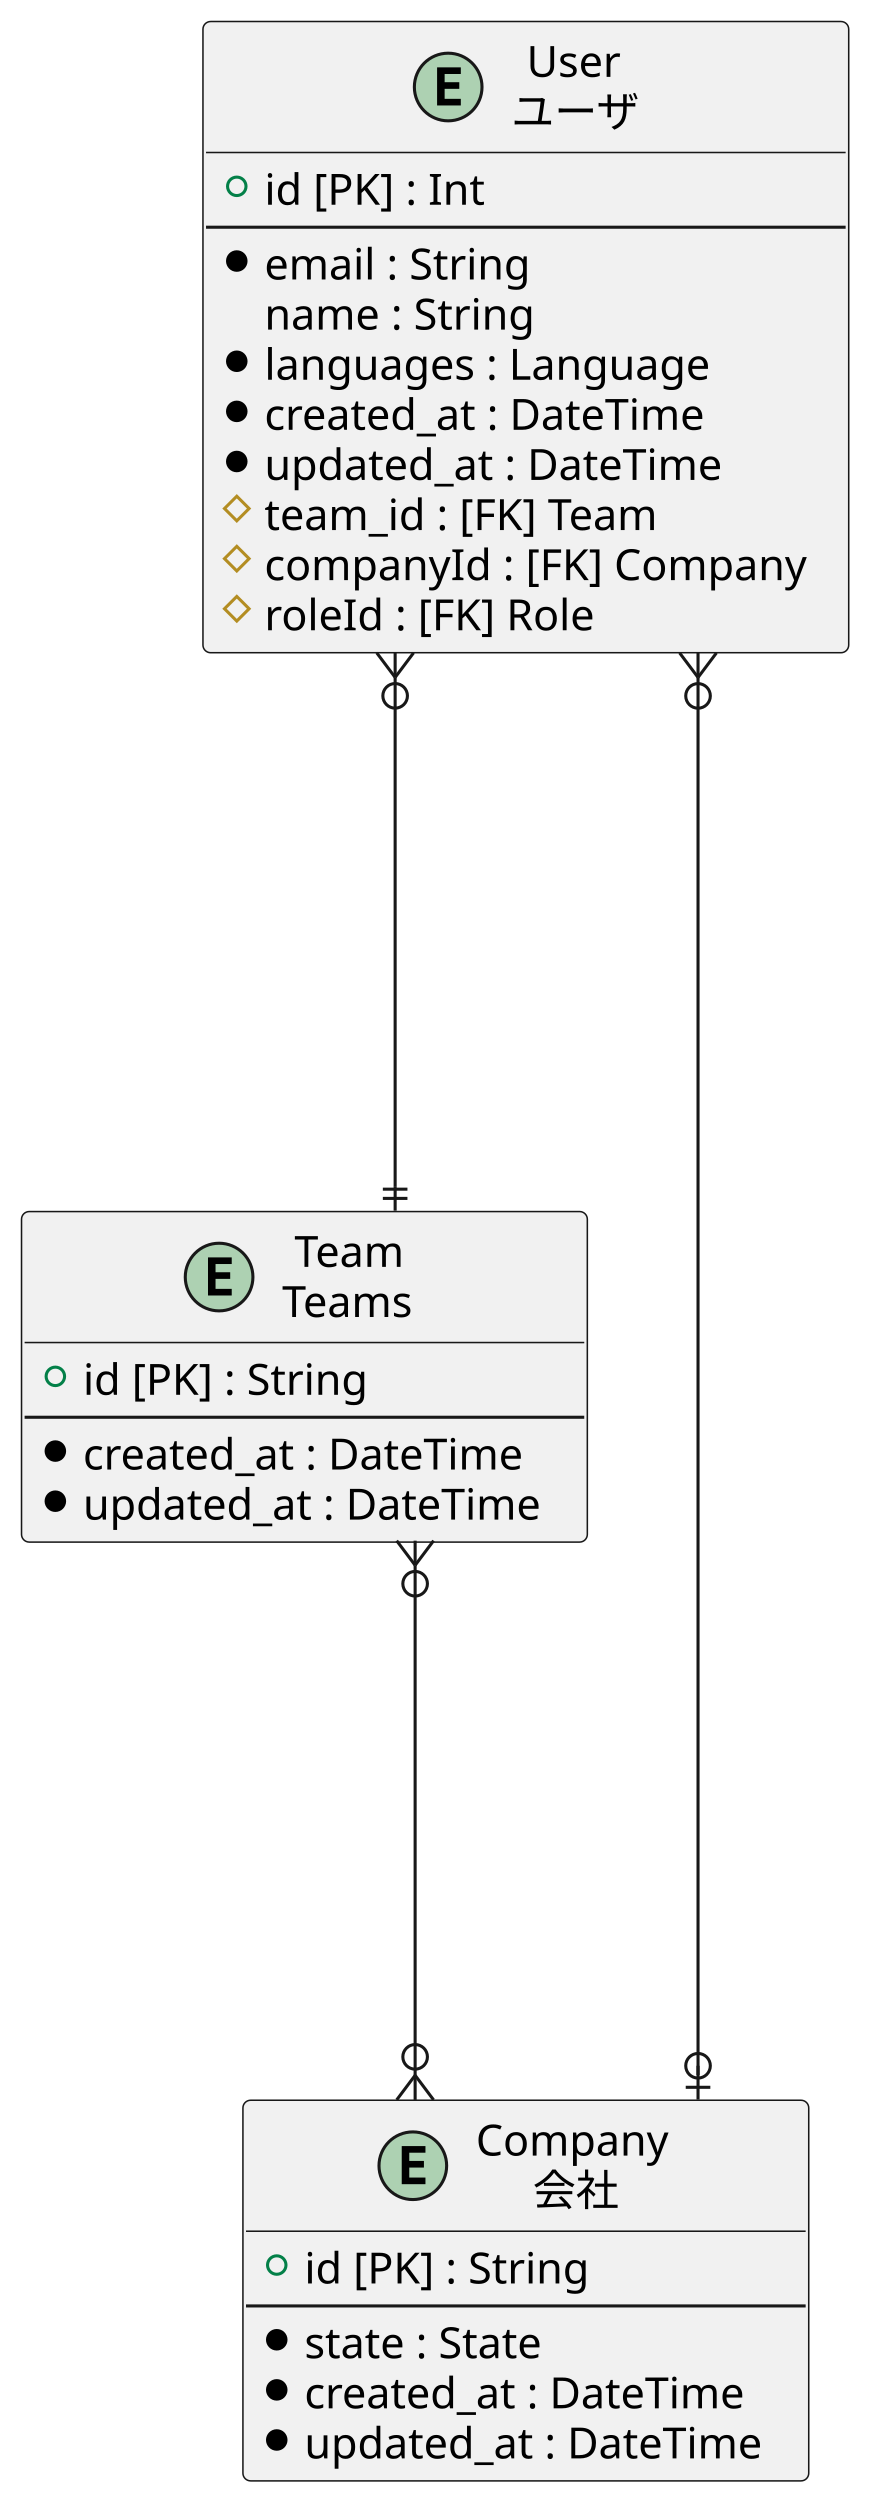
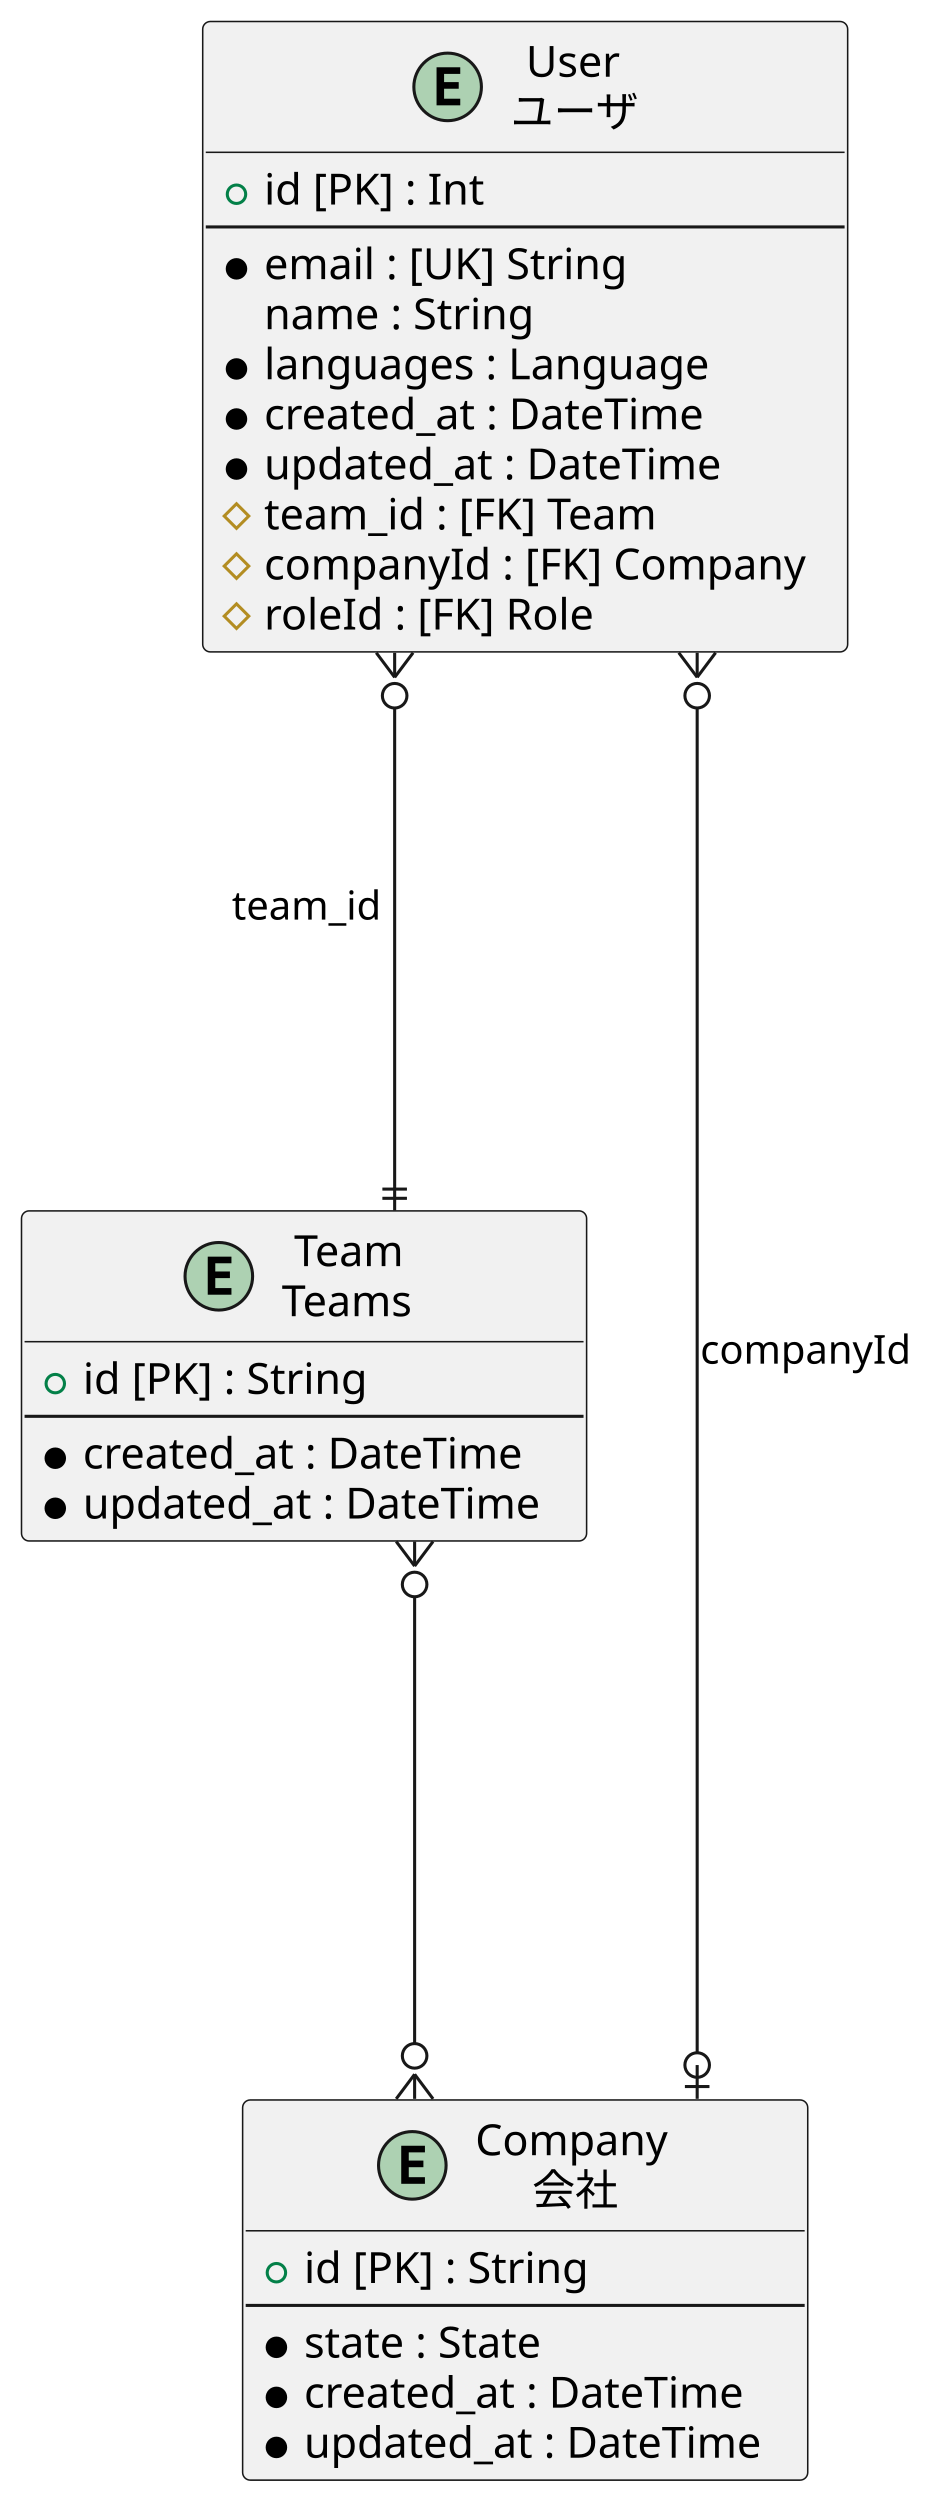
- <svg xmlns="http://www.w3.org/2000/svg" contentStyleType="text/css" height="813px" preserveAspectRatio="none" style="width:283px;height:813px;background:#FFFFFF;" version="1.1" viewBox="0 0 283 813" width="283px" zoomAndPan="magnify">
+ <svg xmlns="http://www.w3.org/2000/svg" contentStyleType="text/css" height="814px" preserveAspectRatio="none" style="width:306px;height:814px;background:#FFFFFF;" version="1.1" viewBox="0 0 306 814" width="306px" zoomAndPan="magnify">
  <defs />
  <g>
    <g id="elem_User">
      <rect codeLine="2" fill="#F1F1F1" height="205.266" id="User" rx="2.5" ry="2.5" style="stroke:#181818;stroke-width:0.5;" width="210" x="66" y="7" />
      <ellipse cx="145.75" cy="28.297" fill="#ADD1B2" rx="11" ry="11" style="stroke:#181818;stroke-width:1.0;" />
      <path d="M149.859,34.297 L142.141,34.297 L142.141,21.906 L149.859,21.906 L149.859,24.062 L144.594,24.062 L144.594,26.734 L149.359,26.734 L149.359,28.891 L144.594,28.891 L144.594,32.141 L149.859,32.141 L149.859,34.297 Z " fill="#000000" />
      <text fill="#000000" font-family="sans-serif" font-size="14" lengthAdjust="spacing" textLength="32" x="171.25" y="24.995">User</text>
      <text fill="#000000" font-family="sans-serif" font-size="14" lengthAdjust="spacing" textLength="42" x="166.25" y="41.292">ユーザ</text>
      <line style="stroke:#181818;stroke-width:0.5;" x1="67" x2="275" y1="49.594" y2="49.594" />
-       <ellipse cx="77" cy="60.594" fill="none" rx="3" ry="3" style="stroke:#038048;stroke-width:1.0;" />
+       <ellipse cx="77" cy="63.242" fill="none" rx="3" ry="3" style="stroke:#038048;stroke-width:1.0;" />
      <text fill="#000000" font-family="sans-serif" font-size="14" lengthAdjust="spacing" textLength="74" x="86" y="66.589">id [PK] : Int</text>
      <line style="stroke:#181818;stroke-width:1.0;" x1="67" x2="275" y1="73.891" y2="73.891" />
-       <ellipse cx="77" cy="84.891" fill="#000000" rx="3" ry="3" style="stroke:#000000;stroke-width:1.0;" />
-       <text fill="#000000" font-family="sans-serif" font-size="14" lengthAdjust="spacing" textLength="89" x="86" y="90.886">email : String</text>
+       <ellipse cx="77" cy="87.539" fill="#000000" rx="3" ry="3" style="stroke:#000000;stroke-width:1.0;" />
+       <text fill="#000000" font-family="sans-serif" font-size="14" lengthAdjust="spacing" textLength="122" x="86" y="90.886">email : [UK] String</text>
      <text fill="#000000" font-family="sans-serif" font-size="14" lengthAdjust="spacing" textLength="92" x="86" y="107.183">name : String</text>
-       <ellipse cx="77" cy="117.484" fill="#000000" rx="3" ry="3" style="stroke:#000000;stroke-width:1.0;" />
+       <ellipse cx="77" cy="120.133" fill="#000000" rx="3" ry="3" style="stroke:#000000;stroke-width:1.0;" />
      <text fill="#000000" font-family="sans-serif" font-size="14" lengthAdjust="spacing" textLength="153" x="86" y="123.48">languages : Language</text>
-       <ellipse cx="77" cy="133.781" fill="#000000" rx="3" ry="3" style="stroke:#000000;stroke-width:1.0;" />
+       <ellipse cx="77" cy="136.43" fill="#000000" rx="3" ry="3" style="stroke:#000000;stroke-width:1.0;" />
      <text fill="#000000" font-family="sans-serif" font-size="14" lengthAdjust="spacing" textLength="153" x="86" y="139.776">created_at : DateTime</text>
-       <ellipse cx="77" cy="150.078" fill="#000000" rx="3" ry="3" style="stroke:#000000;stroke-width:1.0;" />
+       <ellipse cx="77" cy="152.727" fill="#000000" rx="3" ry="3" style="stroke:#000000;stroke-width:1.0;" />
      <text fill="#000000" font-family="sans-serif" font-size="14" lengthAdjust="spacing" textLength="158" x="86" y="156.073">updated_at : DateTime</text>
-       <polygon fill="none" points="77,161.375,81,165.375,77,169.375,73,165.375" style="stroke:#B38D22;stroke-width:1.0;" />
+       <polygon fill="none" points="77,164.023,81,168.023,77,172.023,73,168.023" style="stroke:#B38D22;stroke-width:1.0;" />
      <text fill="#000000" font-family="sans-serif" font-size="14" lengthAdjust="spacing" textLength="137" x="86" y="172.37">team_id : [FK] Team</text>
-       <polygon fill="none" points="77,177.672,81,181.672,77,185.672,73,181.672" style="stroke:#B38D22;stroke-width:1.0;" />
+       <polygon fill="none" points="77,180.32,81,184.32,77,188.32,73,184.32" style="stroke:#B38D22;stroke-width:1.0;" />
      <text fill="#000000" font-family="sans-serif" font-size="14" lengthAdjust="spacing" textLength="184" x="86" y="188.667">companyId : [FK] Company</text>
-       <polygon fill="none" points="77,193.969,81,197.969,77,201.969,73,197.969" style="stroke:#B38D22;stroke-width:1.0;" />
+       <polygon fill="none" points="77,196.617,81,200.617,77,204.617,73,200.617" style="stroke:#B38D22;stroke-width:1.0;" />
      <text fill="#000000" font-family="sans-serif" font-size="14" lengthAdjust="spacing" textLength="113" x="86" y="204.964">roleId : [FK] Role</text>
    </g>
    <g id="elem_Team">
-       <rect codeLine="15" fill="#F1F1F1" height="107.484" id="Team" rx="2.5" ry="2.5" style="stroke:#181818;stroke-width:0.5;" width="184" x="7" y="394" />
-       <ellipse cx="71.25" cy="415.297" fill="#ADD1B2" rx="11" ry="11" style="stroke:#181818;stroke-width:1.0;" />
-       <path d="M75.359,421.297 L67.641,421.297 L67.641,408.906 L75.359,408.906 L75.359,411.062 L70.094,411.062 L70.094,413.734 L74.859,413.734 L74.859,415.891 L70.094,415.891 L70.094,419.141 L75.359,419.141 L75.359,421.297 Z " fill="#000000" />
-       <text fill="#000000" font-family="sans-serif" font-size="14" lengthAdjust="spacing" textLength="39" x="95.75" y="411.995">Team</text>
-       <text fill="#000000" font-family="sans-serif" font-size="14" lengthAdjust="spacing" textLength="47" x="91.75" y="428.292">Teams</text>
-       <line style="stroke:#181818;stroke-width:0.5;" x1="8" x2="190" y1="436.594" y2="436.594" />
-       <ellipse cx="18" cy="447.594" fill="none" rx="3" ry="3" style="stroke:#038048;stroke-width:1.0;" />
-       <text fill="#000000" font-family="sans-serif" font-size="14" lengthAdjust="spacing" textLength="97" x="27" y="453.589">id [PK] : String</text>
-       <line style="stroke:#181818;stroke-width:1.0;" x1="8" x2="190" y1="460.891" y2="460.891" />
-       <ellipse cx="18" cy="471.891" fill="#000000" rx="3" ry="3" style="stroke:#000000;stroke-width:1.0;" />
-       <text fill="#000000" font-family="sans-serif" font-size="14" lengthAdjust="spacing" textLength="153" x="27" y="477.886">created_at : DateTime</text>
-       <ellipse cx="18" cy="488.188" fill="#000000" rx="3" ry="3" style="stroke:#000000;stroke-width:1.0;" />
-       <text fill="#000000" font-family="sans-serif" font-size="14" lengthAdjust="spacing" textLength="158" x="27" y="494.183">updated_at : DateTime</text>
+       <rect codeLine="15" fill="#F1F1F1" height="107.484" id="Team" rx="2.5" ry="2.5" style="stroke:#181818;stroke-width:0.5;" width="184" x="7" y="394.26" />
+       <ellipse cx="71.25" cy="415.557" fill="#ADD1B2" rx="11" ry="11" style="stroke:#181818;stroke-width:1.0;" />
+       <path d="M75.359,421.557 L67.641,421.557 L67.641,409.166 L75.359,409.166 L75.359,411.322 L70.094,411.322 L70.094,413.994 L74.859,413.994 L74.859,416.151 L70.094,416.151 L70.094,419.401 L75.359,419.401 L75.359,421.557 Z " fill="#000000" />
+       <text fill="#000000" font-family="sans-serif" font-size="14" lengthAdjust="spacing" textLength="39" x="95.75" y="412.255">Team</text>
+       <text fill="#000000" font-family="sans-serif" font-size="14" lengthAdjust="spacing" textLength="47" x="91.75" y="428.552">Teams</text>
+       <line style="stroke:#181818;stroke-width:0.5;" x1="8" x2="190" y1="436.854" y2="436.854" />
+       <ellipse cx="18" cy="450.502" fill="none" rx="3" ry="3" style="stroke:#038048;stroke-width:1.0;" />
+       <text fill="#000000" font-family="sans-serif" font-size="14" lengthAdjust="spacing" textLength="97" x="27" y="453.849">id [PK] : String</text>
+       <line style="stroke:#181818;stroke-width:1.0;" x1="8" x2="190" y1="461.151" y2="461.151" />
+       <ellipse cx="18" cy="474.799" fill="#000000" rx="3" ry="3" style="stroke:#000000;stroke-width:1.0;" />
+       <text fill="#000000" font-family="sans-serif" font-size="14" lengthAdjust="spacing" textLength="153" x="27" y="478.146">created_at : DateTime</text>
+       <ellipse cx="18" cy="491.096" fill="#000000" rx="3" ry="3" style="stroke:#000000;stroke-width:1.0;" />
+       <text fill="#000000" font-family="sans-serif" font-size="14" lengthAdjust="spacing" textLength="158" x="27" y="494.443">updated_at : DateTime</text>
    </g>
    <g id="elem_Company">
-       <rect codeLine="22" fill="#F1F1F1" height="123.781" id="Company" rx="2.5" ry="2.5" style="stroke:#181818;stroke-width:0.5;" width="184" x="79" y="683" />
-       <ellipse cx="134.25" cy="704.297" fill="#ADD1B2" rx="11" ry="11" style="stroke:#181818;stroke-width:1.0;" />
-       <path d="M138.359,710.297 L130.641,710.297 L130.641,697.906 L138.359,697.906 L138.359,700.062 L133.094,700.062 L133.094,702.734 L137.859,702.734 L137.859,704.891 L133.094,704.891 L133.094,708.141 L138.359,708.141 L138.359,710.297 Z " fill="#000000" />
-       <text fill="#000000" font-family="sans-serif" font-size="14" lengthAdjust="spacing" textLength="65" x="154.75" y="700.995">Company</text>
-       <text fill="#000000" font-family="sans-serif" font-size="14" lengthAdjust="spacing" textLength="28" x="173.25" y="717.292">会社</text>
-       <line style="stroke:#181818;stroke-width:0.5;" x1="80" x2="262" y1="725.594" y2="725.594" />
-       <ellipse cx="90" cy="736.594" fill="none" rx="3" ry="3" style="stroke:#038048;stroke-width:1.0;" />
-       <text fill="#000000" font-family="sans-serif" font-size="14" lengthAdjust="spacing" textLength="97" x="99" y="742.589">id [PK] : String</text>
-       <line style="stroke:#181818;stroke-width:1.0;" x1="80" x2="262" y1="749.891" y2="749.891" />
-       <ellipse cx="90" cy="760.891" fill="#000000" rx="3" ry="3" style="stroke:#000000;stroke-width:1.0;" />
-       <text fill="#000000" font-family="sans-serif" font-size="14" lengthAdjust="spacing" textLength="84" x="99" y="766.886">state : State</text>
-       <ellipse cx="90" cy="777.188" fill="#000000" rx="3" ry="3" style="stroke:#000000;stroke-width:1.0;" />
-       <text fill="#000000" font-family="sans-serif" font-size="14" lengthAdjust="spacing" textLength="153" x="99" y="783.183">created_at : DateTime</text>
-       <ellipse cx="90" cy="793.484" fill="#000000" rx="3" ry="3" style="stroke:#000000;stroke-width:1.0;" />
-       <text fill="#000000" font-family="sans-serif" font-size="14" lengthAdjust="spacing" textLength="158" x="99" y="799.48">updated_at : DateTime</text>
+       <rect codeLine="22" fill="#F1F1F1" height="123.781" id="Company" rx="2.5" ry="2.5" style="stroke:#181818;stroke-width:0.5;" width="184" x="79" y="683.75" />
+       <ellipse cx="134.25" cy="705.047" fill="#ADD1B2" rx="11" ry="11" style="stroke:#181818;stroke-width:1.0;" />
+       <path d="M138.359,711.047 L130.641,711.047 L130.641,698.656 L138.359,698.656 L138.359,700.812 L133.094,700.812 L133.094,703.484 L137.859,703.484 L137.859,705.641 L133.094,705.641 L133.094,708.891 L138.359,708.891 L138.359,711.047 Z " fill="#000000" />
+       <text fill="#000000" font-family="sans-serif" font-size="14" lengthAdjust="spacing" textLength="65" x="154.75" y="701.745">Company</text>
+       <text fill="#000000" font-family="sans-serif" font-size="14" lengthAdjust="spacing" textLength="28" x="173.25" y="718.042">会社</text>
+       <line style="stroke:#181818;stroke-width:0.5;" x1="80" x2="262" y1="726.344" y2="726.344" />
+       <ellipse cx="90" cy="739.992" fill="none" rx="3" ry="3" style="stroke:#038048;stroke-width:1.0;" />
+       <text fill="#000000" font-family="sans-serif" font-size="14" lengthAdjust="spacing" textLength="97" x="99" y="743.339">id [PK] : String</text>
+       <line style="stroke:#181818;stroke-width:1.0;" x1="80" x2="262" y1="750.641" y2="750.641" />
+       <ellipse cx="90" cy="764.289" fill="#000000" rx="3" ry="3" style="stroke:#000000;stroke-width:1.0;" />
+       <text fill="#000000" font-family="sans-serif" font-size="14" lengthAdjust="spacing" textLength="84" x="99" y="767.636">state : State</text>
+       <ellipse cx="90" cy="780.586" fill="#000000" rx="3" ry="3" style="stroke:#000000;stroke-width:1.0;" />
+       <text fill="#000000" font-family="sans-serif" font-size="14" lengthAdjust="spacing" textLength="153" x="99" y="783.933">created_at : DateTime</text>
+       <ellipse cx="90" cy="796.883" fill="#000000" rx="3" ry="3" style="stroke:#000000;stroke-width:1.0;" />
+       <text fill="#000000" font-family="sans-serif" font-size="14" lengthAdjust="spacing" textLength="158" x="99" y="800.23">updated_at : DateTime</text>
    </g>
    <g id="link_User_Team">
-       <path codeLine="31" d="M128.5,220.29 C128.5,220.29 128.5,385.72 128.5,385.72 " fill="none" id="User-Team" style="stroke:#181818;stroke-width:1.0;" />
-       <line style="stroke:#181818;stroke-width:1.0;" x1="132.5" x2="124.5" y1="389.72" y2="389.72" />
-       <line style="stroke:#181818;stroke-width:1.0;" x1="132.5" x2="124.5" y1="386.72" y2="386.72" />
-       <line style="stroke:#181818;stroke-width:1.0;" x1="128.5" x2="128.5" y1="385.72" y2="393.72" />
-       <line style="stroke:#181818;stroke-width:1.0;" x1="128.5" x2="122.5" y1="220.29" y2="212.29" />
-       <line style="stroke:#181818;stroke-width:1.0;" x1="128.5" x2="134.5" y1="220.29" y2="212.29" />
-       <line style="stroke:#181818;stroke-width:1.0;" x1="128.5" x2="128.5" y1="220.29" y2="212.29" />
-       <ellipse cx="128.5" cy="226.29" fill="none" rx="4" ry="4" style="stroke:#181818;stroke-width:1.0;" />
+       <path codeLine="31" d="M128.5,230.53 C128.5,290.42 128.5,337.47 128.5,386.17 " fill="none" id="User-Team" style="stroke:#181818;stroke-width:1.0;" />
+       <line style="stroke:#181818;stroke-width:1.0;" x1="128.5" x2="122.5" y1="220.53" y2="212.53" />
+       <line style="stroke:#181818;stroke-width:1.0;" x1="128.5" x2="134.5" y1="220.53" y2="212.53" />
+       <line style="stroke:#181818;stroke-width:1.0;" x1="128.5" x2="128.5" y1="220.53" y2="212.53" />
+       <ellipse cx="128.5" cy="226.53" fill="none" rx="4" ry="4" style="stroke:#181818;stroke-width:1.0;" />
+       <line style="stroke:#181818;stroke-width:1.0;" x1="132.5" x2="124.5" y1="390.17" y2="390.17" />
+       <line style="stroke:#181818;stroke-width:1.0;" x1="132.5" x2="124.5" y1="387.17" y2="387.17" />
+       <line style="stroke:#181818;stroke-width:1.0;" x1="128.5" x2="128.5" y1="386.17" y2="394.17" />
+       <text fill="#000000" font-family="sans-serif" font-size="13" lengthAdjust="spacing" textLength="52" x="75.5" y="299.417">team_id</text>
    </g>
    <g id="link_User_Company">
-       <path codeLine="32" d="M227,220.31 C227,220.31 227,674.79 227,674.79 " fill="none" id="User-Company" style="stroke:#181818;stroke-width:1.0;" />
-       <line style="stroke:#181818;stroke-width:1.0;" x1="227" x2="227" y1="671.79" y2="682.79" />
-       <ellipse cx="227" cy="671.79" fill="none" rx="4" ry="4" style="stroke:#181818;stroke-width:1.0;" />
-       <line style="stroke:#181818;stroke-width:1.0;" x1="231" x2="223" y1="678.79" y2="678.79" />
-       <line style="stroke:#181818;stroke-width:1.0;" x1="227" x2="221" y1="220.31" y2="212.31" />
-       <line style="stroke:#181818;stroke-width:1.0;" x1="227" x2="233" y1="220.31" y2="212.31" />
-       <line style="stroke:#181818;stroke-width:1.0;" x1="227" x2="227" y1="220.31" y2="212.31" />
-       <ellipse cx="227" cy="226.31" fill="none" rx="4" ry="4" style="stroke:#181818;stroke-width:1.0;" />
+       <path codeLine="32" d="M227,230.52 C227,363.77 227,558.87 227,668.38 " fill="none" id="User-Company" style="stroke:#181818;stroke-width:1.0;" />
+       <line style="stroke:#181818;stroke-width:1.0;" x1="227" x2="221" y1="220.52" y2="212.52" />
+       <line style="stroke:#181818;stroke-width:1.0;" x1="227" x2="233" y1="220.52" y2="212.52" />
+       <line style="stroke:#181818;stroke-width:1.0;" x1="227" x2="227" y1="220.52" y2="212.52" />
+       <ellipse cx="227" cy="226.52" fill="none" rx="4" ry="4" style="stroke:#181818;stroke-width:1.0;" />
+       <line style="stroke:#181818;stroke-width:1.0;" x1="227" x2="227" y1="672.38" y2="683.38" />
+       <ellipse cx="227" cy="672.38" fill="none" rx="4" ry="4" style="stroke:#181818;stroke-width:1.0;" />
+       <line style="stroke:#181818;stroke-width:1.0;" x1="231" x2="223" y1="679.38" y2="679.38" />
+       <text fill="#000000" font-family="sans-serif" font-size="13" lengthAdjust="spacing" textLength="70" x="228" y="444.017">companyId</text>
    </g>
    <g id="link_Team_Company">
-       <path codeLine="34" d="M135,509.03 C135,509.03 135,674.89 135,674.89 " fill="none" id="Team-Company" style="stroke:#181818;stroke-width:1.0;" />
-       <line style="stroke:#181818;stroke-width:1.0;" x1="135" x2="141" y1="674.89" y2="682.89" />
-       <line style="stroke:#181818;stroke-width:1.0;" x1="135" x2="129" y1="674.89" y2="682.89" />
-       <line style="stroke:#181818;stroke-width:1.0;" x1="135" x2="135" y1="674.89" y2="682.89" />
-       <ellipse cx="135" cy="668.89" fill="none" rx="4" ry="4" style="stroke:#181818;stroke-width:1.0;" />
-       <line style="stroke:#181818;stroke-width:1.0;" x1="135" x2="129" y1="509.03" y2="501.03" />
-       <line style="stroke:#181818;stroke-width:1.0;" x1="135" x2="141" y1="509.03" y2="501.03" />
-       <line style="stroke:#181818;stroke-width:1.0;" x1="135" x2="135" y1="509.03" y2="501.03" />
-       <ellipse cx="135" cy="515.03" fill="none" rx="4" ry="4" style="stroke:#181818;stroke-width:1.0;" />
+       <path codeLine="34" d="M135,519.91 C135,571 135,611.71 135,665.39 " fill="none" id="Team-Company" style="stroke:#181818;stroke-width:1.0;" />
+       <line style="stroke:#181818;stroke-width:1.0;" x1="135" x2="129" y1="509.91" y2="501.91" />
+       <line style="stroke:#181818;stroke-width:1.0;" x1="135" x2="141" y1="509.91" y2="501.91" />
+       <line style="stroke:#181818;stroke-width:1.0;" x1="135" x2="135" y1="509.91" y2="501.91" />
+       <ellipse cx="135" cy="515.91" fill="none" rx="4" ry="4" style="stroke:#181818;stroke-width:1.0;" />
+       <line style="stroke:#181818;stroke-width:1.0;" x1="135" x2="141" y1="675.39" y2="683.39" />
+       <line style="stroke:#181818;stroke-width:1.0;" x1="135" x2="129" y1="675.39" y2="683.39" />
+       <line style="stroke:#181818;stroke-width:1.0;" x1="135" x2="135" y1="675.39" y2="683.39" />
+       <ellipse cx="135" cy="669.39" fill="none" rx="4" ry="4" style="stroke:#181818;stroke-width:1.0;" />
    </g>
  </g>
</svg>
